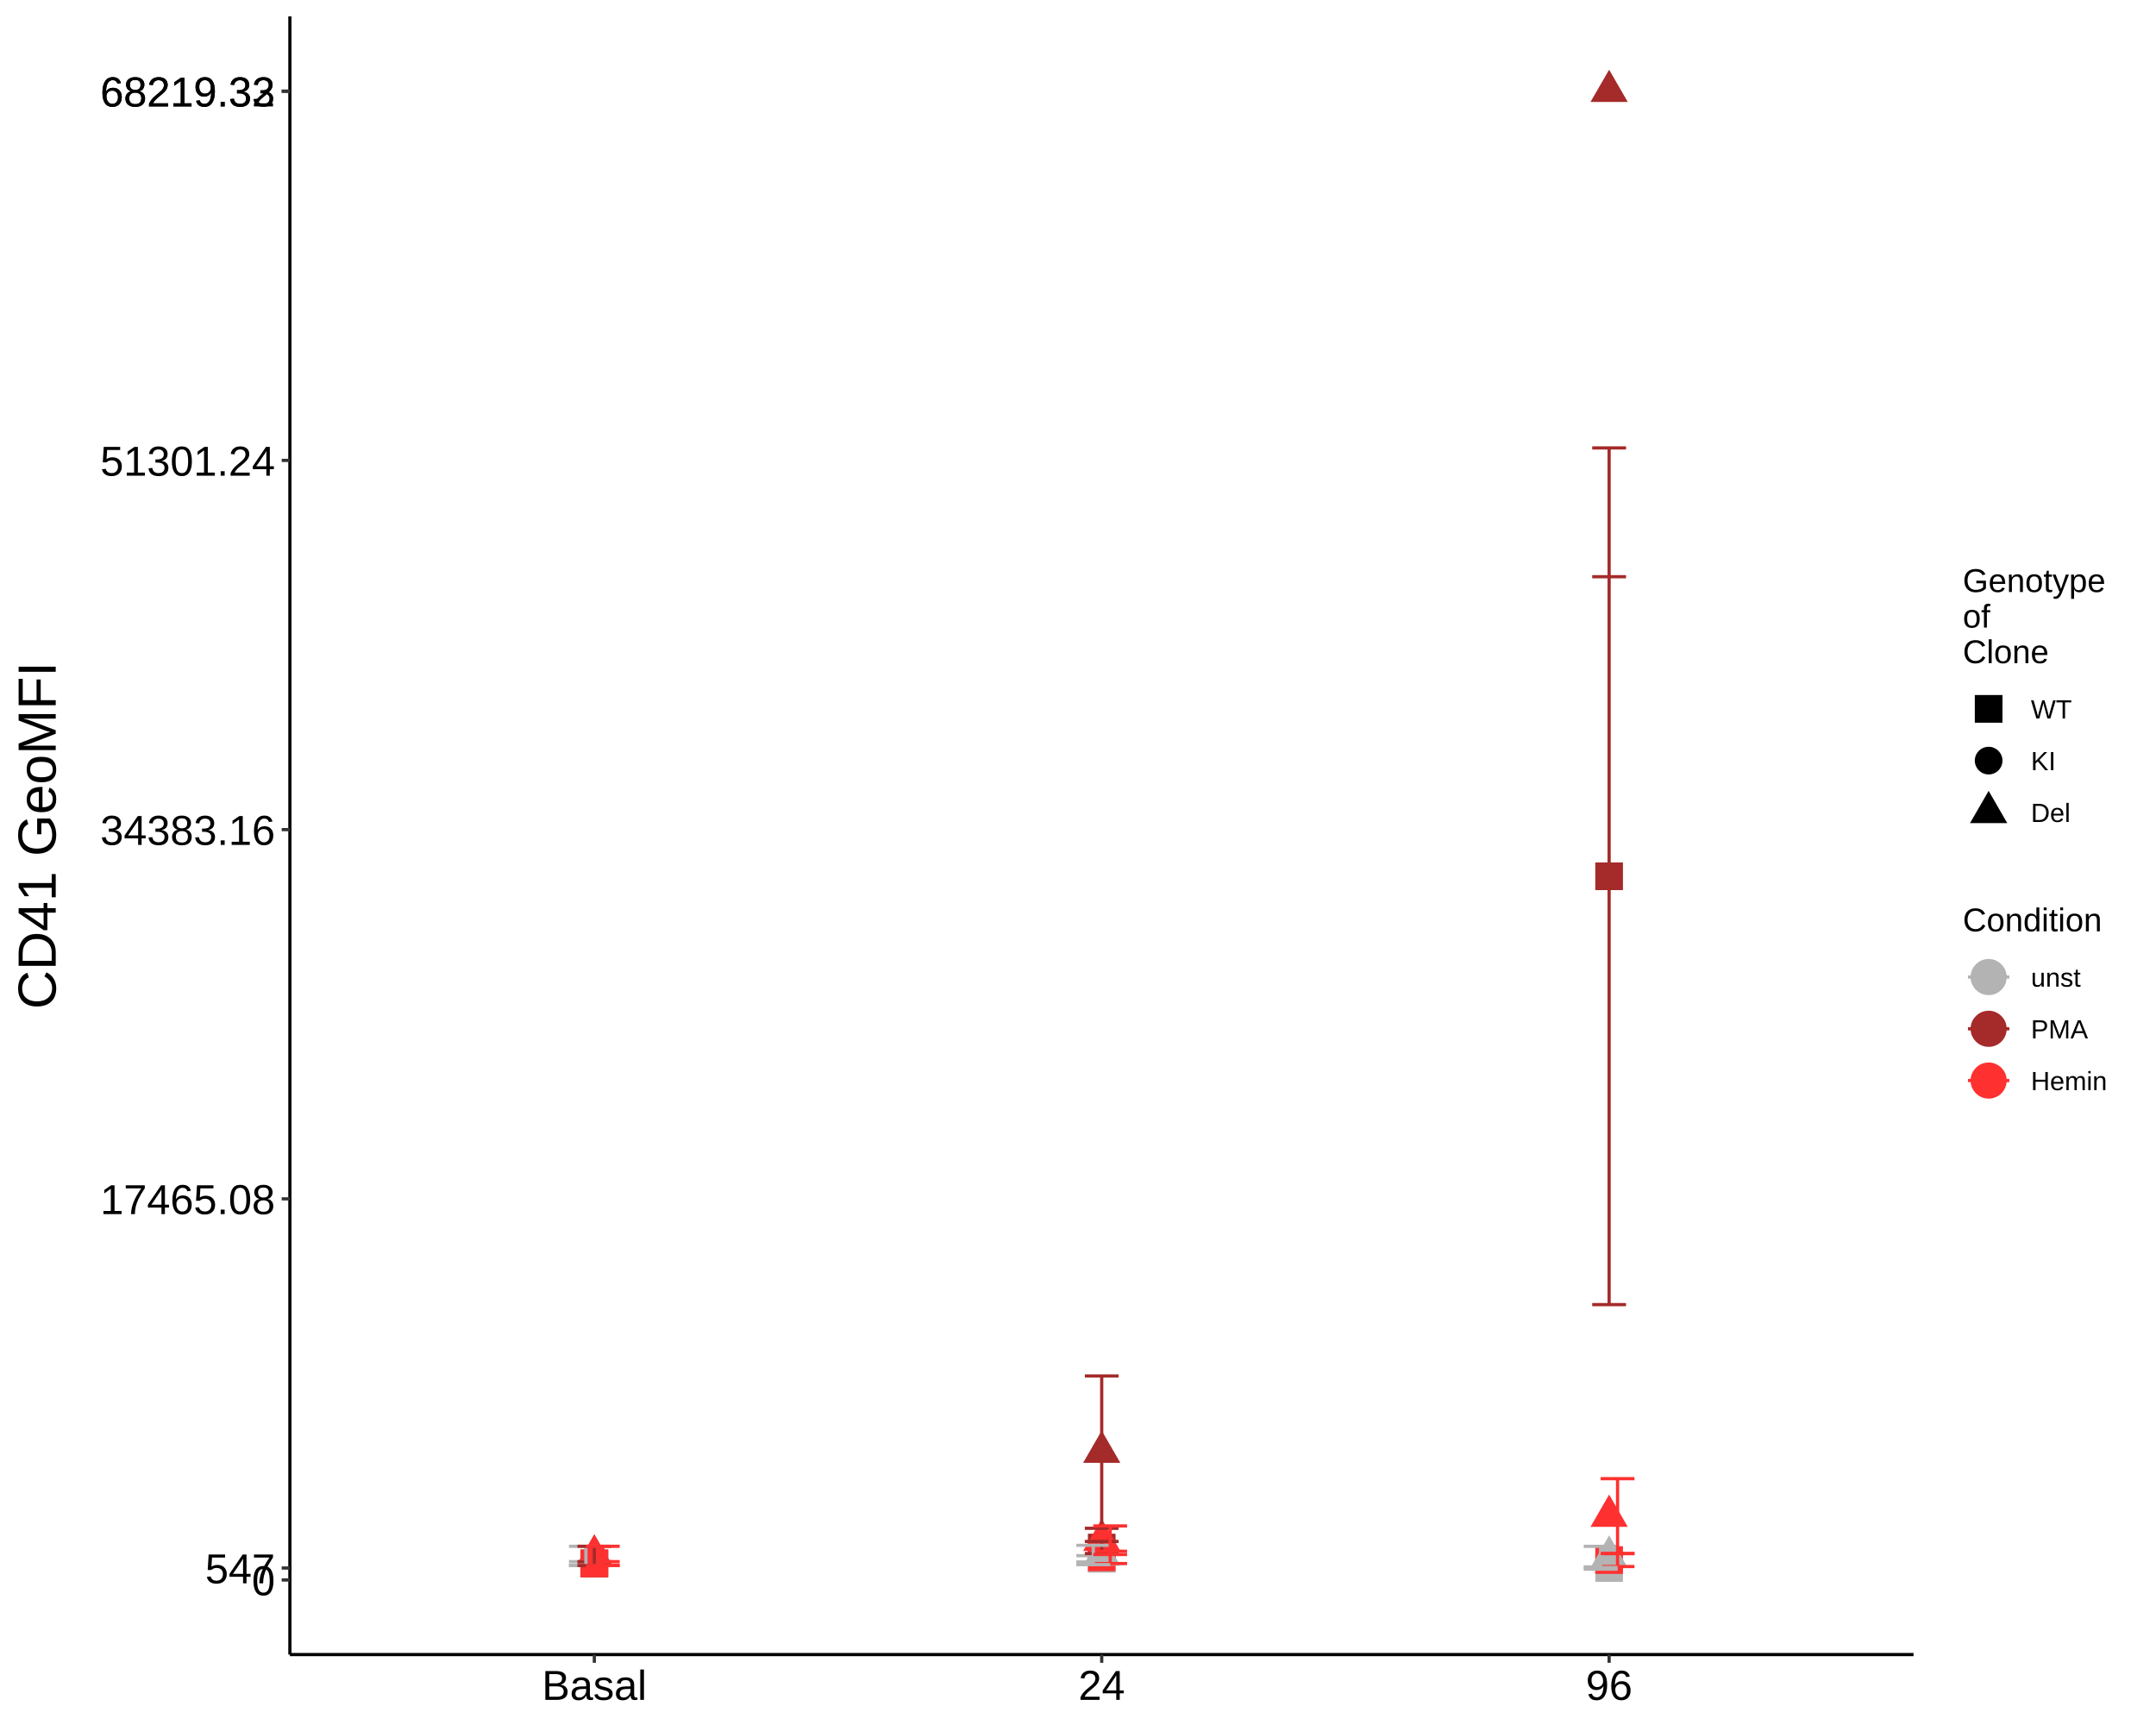
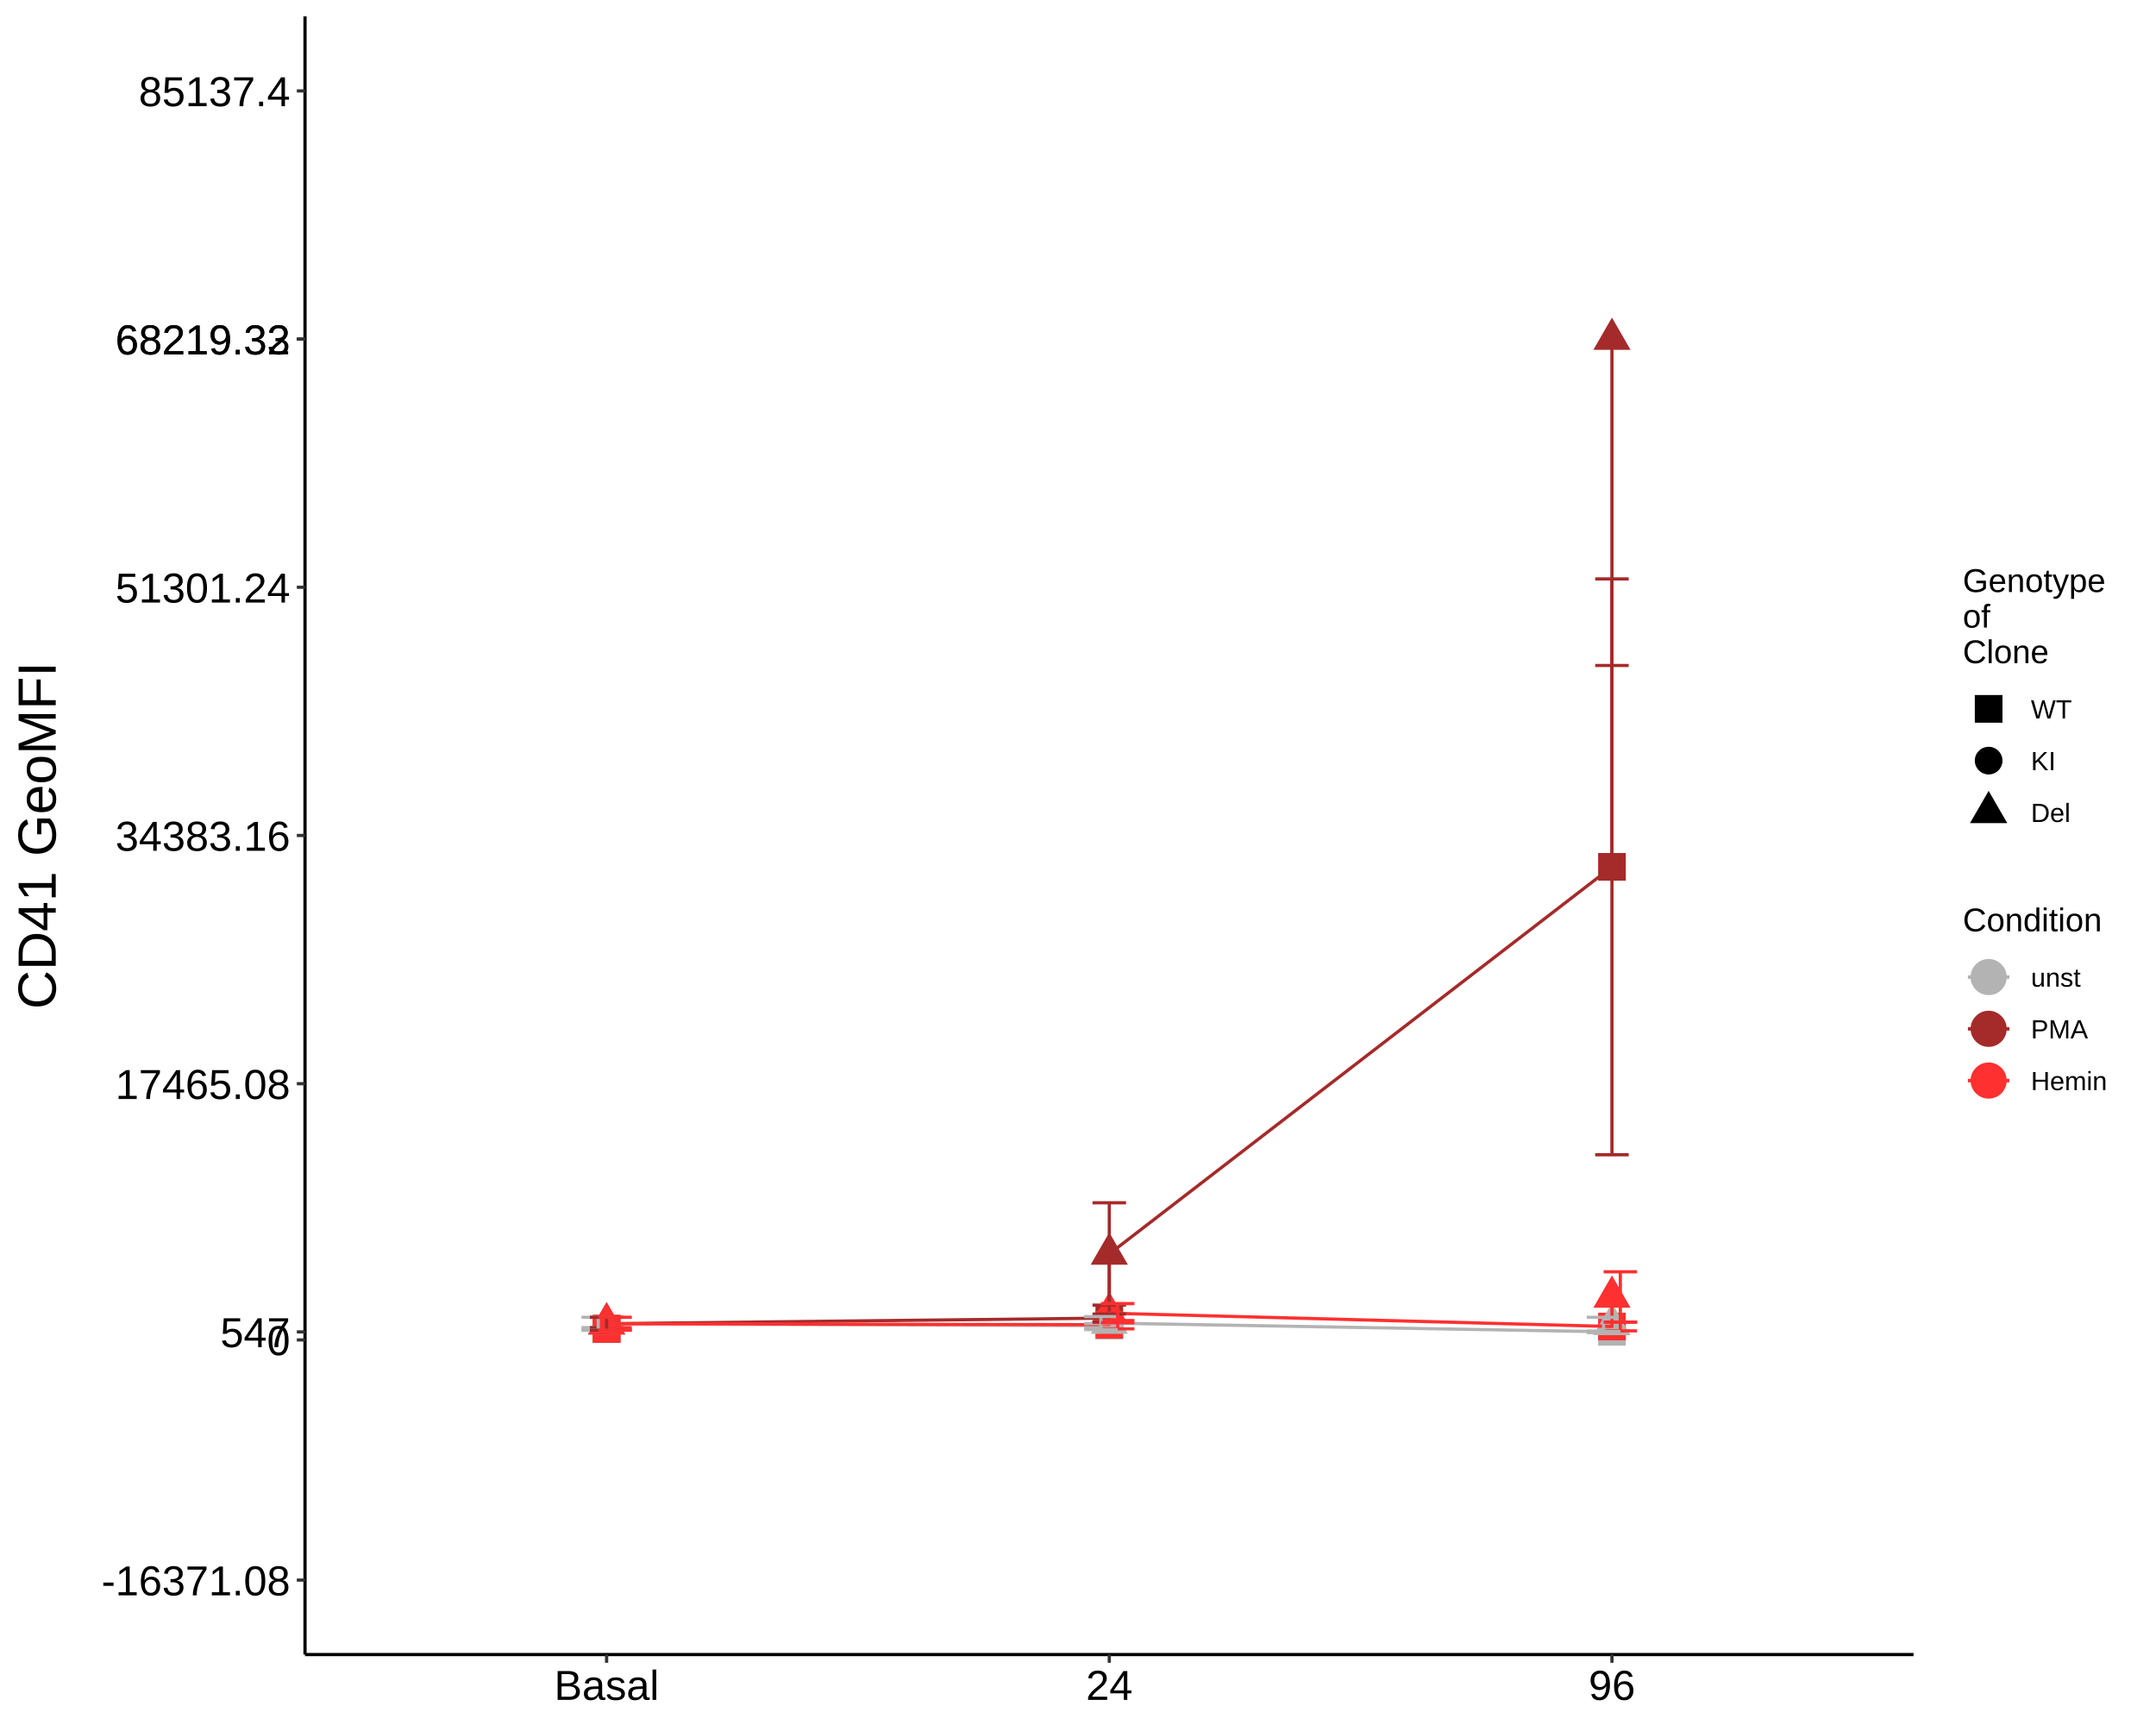
<svg xmlns="http://www.w3.org/2000/svg" class="svglite" width="720.00pt" height="576.00pt" viewBox="0 0 720.00 576.00">
  <defs>
    <style type="text/css">
    .svglite line, .svglite polyline, .svglite polygon, .svglite path, .svglite rect, .svglite circle {
      fill: none;
      stroke: #000000;
      stroke-linecap: round;
      stroke-linejoin: round;
      stroke-miterlimit: 10.00;
    }
  </style>
  </defs>
  <rect width="100%" height="100%" style="stroke: none; fill: #FFFFFF;" />
  <defs>
    <clipPath id="cpMC4wMHw3MjAuMDB8MC4wMHw1NzYuMDA=">
      <rect x="0.00" y="0.00" width="720.00" height="576.00" />
    </clipPath>
  </defs>
  <g clip-path="url(#cpMC4wMHw3MjAuMDB8MC4wMHw1NzYuMDA=)">
    <rect x="0" y="0.00" width="720.00" height="576.00" style="stroke-width: 1.07; stroke: #FFFFFF; fill: #FFFFFF;" />
  </g>
  <defs>
-     <clipPath id="cpOTYuODF8NjM5LjAzfDUuNDh8NTUyLjQ4">
-       <rect x="96.81" y="5.48" width="542.22" height="547.00" />
+     <clipPath id="cpMTAxLjg2fDYzOS4wM3w1LjQ4fDU1Mi40OA==">
+       <rect x="101.86" y="5.48" width="537.17" height="547.00" />
    </clipPath>
  </defs>
-   <g clip-path="url(#cpOTYuODF8NjM5LjAzfDUuNDh8NTUyLjQ4)">
-     <rect x="96.81" y="5.48" width="542.22" height="547.00" style="stroke-width: 1.07; stroke: none; fill: #FFFFFF;" />
-     <polygon points="193.86,526.67 203.10,526.67 203.10,517.43 193.86,517.43 " style="stroke-width: 2.83; stroke: none; fill: #B3B3B3;" />
-     <polygon points="363.31,525.13 372.54,525.13 372.54,515.90 363.31,515.90 " style="stroke-width: 2.83; stroke: none; fill: #B3B3B3;" />
-     <polygon points="532.75,528.21 541.99,528.21 541.99,518.97 532.75,518.97 " style="stroke-width: 2.83; stroke: none; fill: #B3B3B3;" />
-     <polygon points="193.86,526.67 203.10,526.67 203.10,517.43 193.86,517.43 " style="stroke-width: 2.83; stroke: none; fill: #A52A2A;" />
-     <polygon points="363.31,521.35 372.54,521.35 372.54,512.12 363.31,512.12 " style="stroke-width: 2.83; stroke: none; fill: #A52A2A;" />
-     <polygon points="532.75,297.22 541.99,297.22 541.99,287.98 532.75,287.98 " style="stroke-width: 2.83; stroke: none; fill: #A52A2A;" />
-     <polygon points="193.86,526.67 203.10,526.67 203.10,517.43 193.86,517.43 " style="stroke-width: 2.83; stroke: none; fill: #FF3030;" />
-     <polygon points="363.31,524.65 372.54,524.65 372.54,515.41 363.31,515.41 " style="stroke-width: 2.83; stroke: none; fill: #FF3030;" />
-     <polygon points="532.75,525.54 541.99,525.54 541.99,516.30 532.75,516.30 " style="stroke-width: 2.83; stroke: none; fill: #FF3030;" />
-     <polygon points="198.48,512.37 204.70,523.14 192.26,523.14 " style="stroke-width: 2.83; stroke: none; fill: #B3B3B3;" />
-     <polygon points="367.92,512.04 374.14,522.82 361.70,522.82 " style="stroke-width: 2.83; stroke: none; fill: #B3B3B3;" />
-     <polygon points="537.37,512.69 543.59,523.46 531.15,523.46 " style="stroke-width: 2.83; stroke: none; fill: #B3B3B3;" />
-     <polygon points="198.48,512.37 204.70,523.14 192.26,523.14 " style="stroke-width: 2.83; stroke: none; fill: #A52A2A;" />
-     <polygon points="367.92,477.70 374.14,488.47 361.70,488.47 " style="stroke-width: 2.83; stroke: none; fill: #A52A2A;" />
-     <polygon points="537.37,23.27 543.59,34.04 531.15,34.04 " style="stroke-width: 2.83; stroke: none; fill: #A52A2A;" />
-     <polygon points="198.48,512.37 204.70,523.14 192.26,523.14 " style="stroke-width: 2.83; stroke: none; fill: #FF3030;" />
-     <polygon points="367.92,507.12 374.14,517.89 361.70,517.89 " style="stroke-width: 2.83; stroke: none; fill: #FF3030;" />
-     <polygon points="537.37,499.05 543.59,509.83 531.15,509.83 " style="stroke-width: 2.83; stroke: none; fill: #FF3030;" />
-     <polyline points="190.01,521.46 201.31,521.46 " style="stroke-width: 1.07; stroke: #B3B3B3; stroke-linecap: butt;" />
-     <polyline points="195.66,521.46 195.66,522.65 " style="stroke-width: 1.07; stroke: #B3B3B3; stroke-linecap: butt;" />
-     <polyline points="190.01,522.65 201.31,522.65 " style="stroke-width: 1.07; stroke: #B3B3B3; stroke-linecap: butt;" />
-     <polyline points="359.45,519.45 370.75,519.45 " style="stroke-width: 1.07; stroke: #B3B3B3; stroke-linecap: butt;" />
-     <polyline points="365.10,519.45 365.10,521.57 " style="stroke-width: 1.07; stroke: #B3B3B3; stroke-linecap: butt;" />
-     <polyline points="359.45,521.57 370.75,521.57 " style="stroke-width: 1.07; stroke: #B3B3B3; stroke-linecap: butt;" />
-     <polyline points="528.90,523.22 540.19,523.22 " style="stroke-width: 1.07; stroke: #B3B3B3; stroke-linecap: butt;" />
-     <polyline points="534.54,523.22 534.54,523.97 " style="stroke-width: 1.07; stroke: #B3B3B3; stroke-linecap: butt;" />
-     <polyline points="528.90,523.97 540.19,523.97 " style="stroke-width: 1.07; stroke: #B3B3B3; stroke-linecap: butt;" />
-     <polyline points="192.83,521.46 204.13,521.46 " style="stroke-width: 1.07; stroke: #A52A2A; stroke-linecap: butt;" />
-     <polyline points="198.48,521.46 198.48,522.65 " style="stroke-width: 1.07; stroke: #A52A2A; stroke-linecap: butt;" />
-     <polyline points="192.83,522.65 204.13,522.65 " style="stroke-width: 1.07; stroke: #A52A2A; stroke-linecap: butt;" />
-     <polyline points="362.28,514.72 373.57,514.72 " style="stroke-width: 1.07; stroke: #A52A2A; stroke-linecap: butt;" />
-     <polyline points="367.92,514.72 367.92,518.75 " style="stroke-width: 1.07; stroke: #A52A2A; stroke-linecap: butt;" />
-     <polyline points="362.28,518.75 373.57,518.75 " style="stroke-width: 1.07; stroke: #A52A2A; stroke-linecap: butt;" />
-     <polyline points="531.72,149.57 543.02,149.57 " style="stroke-width: 1.07; stroke: #A52A2A; stroke-linecap: butt;" />
-     <polyline points="537.37,149.57 537.37,435.63 " style="stroke-width: 1.07; stroke: #A52A2A; stroke-linecap: butt;" />
-     <polyline points="531.72,435.63 543.02,435.63 " style="stroke-width: 1.07; stroke: #A52A2A; stroke-linecap: butt;" />
-     <polyline points="195.66,521.46 206.95,521.46 " style="stroke-width: 1.07; stroke: #FF3030; stroke-linecap: butt;" />
-     <polyline points="201.31,521.46 201.31,522.65 " style="stroke-width: 1.07; stroke: #FF3030; stroke-linecap: butt;" />
-     <polyline points="195.66,522.65 206.95,522.65 " style="stroke-width: 1.07; stroke: #FF3030; stroke-linecap: butt;" />
-     <polyline points="365.10,517.97 376.40,517.97 " style="stroke-width: 1.07; stroke: #FF3030; stroke-linecap: butt;" />
-     <polyline points="370.75,517.97 370.75,522.09 " style="stroke-width: 1.07; stroke: #FF3030; stroke-linecap: butt;" />
-     <polyline points="365.10,522.09 376.40,522.09 " style="stroke-width: 1.07; stroke: #FF3030; stroke-linecap: butt;" />
-     <polyline points="534.54,518.76 545.84,518.76 " style="stroke-width: 1.07; stroke: #FF3030; stroke-linecap: butt;" />
-     <polyline points="540.19,518.76 540.19,523.08 " style="stroke-width: 1.07; stroke: #FF3030; stroke-linecap: butt;" />
-     <polyline points="534.54,523.08 545.84,523.08 " style="stroke-width: 1.07; stroke: #FF3030; stroke-linecap: butt;" />
-     <polyline points="190.01,516.33 201.31,516.33 " style="stroke-width: 1.07; stroke: #B3B3B3; stroke-linecap: butt;" />
-     <polyline points="195.66,516.33 195.66,522.76 " style="stroke-width: 1.07; stroke: #B3B3B3; stroke-linecap: butt;" />
-     <polyline points="190.01,522.76 201.31,522.76 " style="stroke-width: 1.07; stroke: #B3B3B3; stroke-linecap: butt;" />
-     <polyline points="359.45,516.00 370.75,516.00 " style="stroke-width: 1.07; stroke: #B3B3B3; stroke-linecap: butt;" />
-     <polyline points="365.10,516.00 365.10,522.45 " style="stroke-width: 1.07; stroke: #B3B3B3; stroke-linecap: butt;" />
-     <polyline points="359.45,522.45 370.75,522.45 " style="stroke-width: 1.07; stroke: #B3B3B3; stroke-linecap: butt;" />
-     <polyline points="528.90,516.35 540.19,516.35 " style="stroke-width: 1.07; stroke: #B3B3B3; stroke-linecap: butt;" />
-     <polyline points="534.54,516.35 534.54,523.39 " style="stroke-width: 1.07; stroke: #B3B3B3; stroke-linecap: butt;" />
-     <polyline points="528.90,523.39 540.19,523.39 " style="stroke-width: 1.07; stroke: #B3B3B3; stroke-linecap: butt;" />
-     <polyline points="192.83,516.33 204.13,516.33 " style="stroke-width: 1.07; stroke: #A52A2A; stroke-linecap: butt;" />
-     <polyline points="198.48,516.33 198.48,522.76 " style="stroke-width: 1.07; stroke: #A52A2A; stroke-linecap: butt;" />
-     <polyline points="192.83,522.76 204.13,522.76 " style="stroke-width: 1.07; stroke: #A52A2A; stroke-linecap: butt;" />
-     <polyline points="362.28,459.46 373.57,459.46 " style="stroke-width: 1.07; stroke: #A52A2A; stroke-linecap: butt;" />
-     <polyline points="367.92,459.46 367.92,510.31 " style="stroke-width: 1.07; stroke: #A52A2A; stroke-linecap: butt;" />
-     <polyline points="362.28,510.31 373.57,510.31 " style="stroke-width: 1.07; stroke: #A52A2A; stroke-linecap: butt;" />
-     <polyline points="531.72,192.57 543.02,192.57 " style="stroke-width: 1.07; stroke: #A52A2A; stroke-linecap: butt;" />
-     <polyline points="195.66,516.33 206.95,516.33 " style="stroke-width: 1.07; stroke: #FF3030; stroke-linecap: butt;" />
-     <polyline points="201.31,516.33 201.31,522.76 " style="stroke-width: 1.07; stroke: #FF3030; stroke-linecap: butt;" />
-     <polyline points="195.66,522.76 206.95,522.76 " style="stroke-width: 1.07; stroke: #FF3030; stroke-linecap: butt;" />
-     <polyline points="365.10,509.53 376.40,509.53 " style="stroke-width: 1.07; stroke: #FF3030; stroke-linecap: butt;" />
-     <polyline points="370.75,509.53 370.75,519.08 " style="stroke-width: 1.07; stroke: #FF3030; stroke-linecap: butt;" />
-     <polyline points="365.10,519.08 376.40,519.08 " style="stroke-width: 1.07; stroke: #FF3030; stroke-linecap: butt;" />
-     <polyline points="534.54,493.74 545.84,493.74 " style="stroke-width: 1.07; stroke: #FF3030; stroke-linecap: butt;" />
-     <polyline points="540.19,493.74 540.19,518.74 " style="stroke-width: 1.07; stroke: #FF3030; stroke-linecap: butt;" />
-     <polyline points="534.54,518.74 545.84,518.74 " style="stroke-width: 1.07; stroke: #FF3030; stroke-linecap: butt;" />
+   <g clip-path="url(#cpMTAxLjg2fDYzOS4wM3w1LjQ4fDU1Mi40OA==)">
+     <rect x="101.86" y="5.48" width="537.17" height="547.00" style="stroke-width: 1.07; stroke: none; fill: #FFFFFF;" />
+     <polygon points="197.96,448.32 207.20,448.32 207.20,439.08 197.96,439.08 " style="stroke-width: 2.83; stroke: none; fill: #B3B3B3;" />
+     <polygon points="365.83,447.28 375.07,447.28 375.07,438.05 365.83,438.05 " style="stroke-width: 2.83; stroke: none; fill: #B3B3B3;" />
+     <polygon points="533.70,449.35 542.93,449.35 542.93,440.11 533.70,440.11 " style="stroke-width: 2.83; stroke: none; fill: #B3B3B3;" />
+     <polygon points="197.96,448.32 207.20,448.32 207.20,439.08 197.96,439.08 " style="stroke-width: 2.83; stroke: none; fill: #A52A2A;" />
+     <polygon points="365.83,444.74 375.07,444.74 375.07,435.50 365.83,435.50 " style="stroke-width: 2.83; stroke: none; fill: #A52A2A;" />
+     <polygon points="533.70,294.07 542.93,294.07 542.93,284.83 533.70,284.83 " style="stroke-width: 2.83; stroke: none; fill: #A52A2A;" />
+     <polygon points="197.96,448.32 207.20,448.32 207.20,439.08 197.96,439.08 " style="stroke-width: 2.83; stroke: none; fill: #FF3030;" />
+     <polygon points="365.83,446.96 375.07,446.96 375.07,437.72 365.83,437.72 " style="stroke-width: 2.83; stroke: none; fill: #FF3030;" />
+     <polygon points="533.70,447.55 542.93,447.55 542.93,438.32 533.70,438.32 " style="stroke-width: 2.83; stroke: none; fill: #FF3030;" />
+     <polygon points="202.58,434.83 208.80,445.60 196.36,445.60 " style="stroke-width: 2.83; stroke: none; fill: #B3B3B3;" />
+     <polygon points="370.45,434.61 376.67,445.39 364.23,445.39 " style="stroke-width: 2.83; stroke: none; fill: #B3B3B3;" />
+     <polygon points="538.31,435.05 544.53,445.82 532.10,445.82 " style="stroke-width: 2.83; stroke: none; fill: #B3B3B3;" />
+     <polygon points="202.58,434.83 208.80,445.60 196.36,445.60 " style="stroke-width: 2.83; stroke: none; fill: #A52A2A;" />
+     <polygon points="370.45,411.53 376.67,422.30 364.23,422.30 " style="stroke-width: 2.83; stroke: none; fill: #A52A2A;" />
+     <polygon points="538.31,106.04 544.53,116.82 532.10,116.82 " style="stroke-width: 2.83; stroke: none; fill: #A52A2A;" />
+     <polygon points="202.58,434.83 208.80,445.60 196.36,445.60 " style="stroke-width: 2.83; stroke: none; fill: #FF3030;" />
+     <polygon points="370.45,431.31 376.67,442.08 364.23,442.08 " style="stroke-width: 2.83; stroke: none; fill: #FF3030;" />
+     <polygon points="538.31,425.88 544.53,436.66 532.10,436.66 " style="stroke-width: 2.83; stroke: none; fill: #FF3030;" />
+     <polyline points="202.58,443.70 202.58,442.01 370.45,442.66 370.45,441.80 538.31,444.73 538.31,442.23 " style="stroke-width: 1.07; stroke: #B3B3B3; stroke-linecap: butt;" />
+     <polyline points="202.58,443.70 202.58,442.01 370.45,440.12 370.45,418.71 538.31,289.45 538.31,113.22 " style="stroke-width: 1.07; stroke: #A52A2A; stroke-linecap: butt;" />
+     <polyline points="202.58,443.70 202.58,442.01 370.45,442.34 370.45,438.49 538.31,442.94 538.31,433.07 " style="stroke-width: 1.07; stroke: #FF3030; stroke-linecap: butt;" />
+     <polyline points="194.19,443.30 205.38,443.30 " style="stroke-width: 1.07; stroke: #B3B3B3; stroke-linecap: butt;" />
+     <polyline points="199.78,443.30 199.78,444.10 " style="stroke-width: 1.07; stroke: #B3B3B3; stroke-linecap: butt;" />
+     <polyline points="194.19,444.10 205.38,444.10 " style="stroke-width: 1.07; stroke: #B3B3B3; stroke-linecap: butt;" />
+     <polyline points="362.05,441.95 373.25,441.95 " style="stroke-width: 1.07; stroke: #B3B3B3; stroke-linecap: butt;" />
+     <polyline points="367.65,441.95 367.65,443.38 " style="stroke-width: 1.07; stroke: #B3B3B3; stroke-linecap: butt;" />
+     <polyline points="362.05,443.38 373.25,443.38 " style="stroke-width: 1.07; stroke: #B3B3B3; stroke-linecap: butt;" />
+     <polyline points="529.92,444.48 541.11,444.48 " style="stroke-width: 1.07; stroke: #B3B3B3; stroke-linecap: butt;" />
+     <polyline points="535.52,444.48 535.52,444.99 " style="stroke-width: 1.07; stroke: #B3B3B3; stroke-linecap: butt;" />
+     <polyline points="529.92,444.99 541.11,444.99 " style="stroke-width: 1.07; stroke: #B3B3B3; stroke-linecap: butt;" />
+     <polyline points="196.99,443.30 208.18,443.30 " style="stroke-width: 1.07; stroke: #A52A2A; stroke-linecap: butt;" />
+     <polyline points="202.58,443.30 202.58,444.10 " style="stroke-width: 1.07; stroke: #A52A2A; stroke-linecap: butt;" />
+     <polyline points="196.99,444.10 208.18,444.10 " style="stroke-width: 1.07; stroke: #A52A2A; stroke-linecap: butt;" />
+     <polyline points="364.85,438.77 376.04,438.77 " style="stroke-width: 1.07; stroke: #A52A2A; stroke-linecap: butt;" />
+     <polyline points="370.45,438.77 370.45,441.48 " style="stroke-width: 1.07; stroke: #A52A2A; stroke-linecap: butt;" />
+     <polyline points="364.85,441.48 376.04,441.48 " style="stroke-width: 1.07; stroke: #A52A2A; stroke-linecap: butt;" />
+     <polyline points="532.72,193.30 543.91,193.30 " style="stroke-width: 1.07; stroke: #A52A2A; stroke-linecap: butt;" />
+     <polyline points="538.31,193.30 538.31,385.60 " style="stroke-width: 1.07; stroke: #A52A2A; stroke-linecap: butt;" />
+     <polyline points="532.72,385.60 543.91,385.60 " style="stroke-width: 1.07; stroke: #A52A2A; stroke-linecap: butt;" />
+     <polyline points="199.78,443.30 210.98,443.30 " style="stroke-width: 1.07; stroke: #FF3030; stroke-linecap: butt;" />
+     <polyline points="205.38,443.30 205.38,444.10 " style="stroke-width: 1.07; stroke: #FF3030; stroke-linecap: butt;" />
+     <polyline points="199.78,444.10 210.98,444.10 " style="stroke-width: 1.07; stroke: #FF3030; stroke-linecap: butt;" />
+     <polyline points="367.65,440.95 378.84,440.95 " style="stroke-width: 1.07; stroke: #FF3030; stroke-linecap: butt;" />
+     <polyline points="373.25,440.95 373.25,443.72 " style="stroke-width: 1.07; stroke: #FF3030; stroke-linecap: butt;" />
+     <polyline points="367.65,443.72 378.84,443.72 " style="stroke-width: 1.07; stroke: #FF3030; stroke-linecap: butt;" />
+     <polyline points="535.52,441.48 546.71,441.48 " style="stroke-width: 1.07; stroke: #FF3030; stroke-linecap: butt;" />
+     <polyline points="541.11,441.48 541.11,444.39 " style="stroke-width: 1.07; stroke: #FF3030; stroke-linecap: butt;" />
+     <polyline points="535.52,444.39 546.71,444.39 " style="stroke-width: 1.07; stroke: #FF3030; stroke-linecap: butt;" />
+     <polyline points="194.19,439.85 205.38,439.85 " style="stroke-width: 1.07; stroke: #B3B3B3; stroke-linecap: butt;" />
+     <polyline points="199.78,439.85 199.78,444.18 " style="stroke-width: 1.07; stroke: #B3B3B3; stroke-linecap: butt;" />
+     <polyline points="194.19,444.18 205.38,444.18 " style="stroke-width: 1.07; stroke: #B3B3B3; stroke-linecap: butt;" />
+     <polyline points="362.05,439.63 373.25,439.63 " style="stroke-width: 1.07; stroke: #B3B3B3; stroke-linecap: butt;" />
+     <polyline points="367.65,439.63 367.65,443.97 " style="stroke-width: 1.07; stroke: #B3B3B3; stroke-linecap: butt;" />
+     <polyline points="362.05,443.97 373.25,443.97 " style="stroke-width: 1.07; stroke: #B3B3B3; stroke-linecap: butt;" />
+     <polyline points="529.92,439.86 541.11,439.86 " style="stroke-width: 1.07; stroke: #B3B3B3; stroke-linecap: butt;" />
+     <polyline points="535.52,439.86 535.52,444.60 " style="stroke-width: 1.07; stroke: #B3B3B3; stroke-linecap: butt;" />
+     <polyline points="529.92,444.60 541.11,444.60 " style="stroke-width: 1.07; stroke: #B3B3B3; stroke-linecap: butt;" />
+     <polyline points="196.99,439.85 208.18,439.85 " style="stroke-width: 1.07; stroke: #A52A2A; stroke-linecap: butt;" />
+     <polyline points="202.58,439.85 202.58,444.18 " style="stroke-width: 1.07; stroke: #A52A2A; stroke-linecap: butt;" />
+     <polyline points="196.99,444.18 208.18,444.18 " style="stroke-width: 1.07; stroke: #A52A2A; stroke-linecap: butt;" />
+     <polyline points="364.85,401.62 376.04,401.62 " style="stroke-width: 1.07; stroke: #A52A2A; stroke-linecap: butt;" />
+     <polyline points="370.45,401.62 370.45,435.80 " style="stroke-width: 1.07; stroke: #A52A2A; stroke-linecap: butt;" />
+     <polyline points="364.85,435.80 376.04,435.80 " style="stroke-width: 1.07; stroke: #A52A2A; stroke-linecap: butt;" />
+     <polyline points="532.72,222.21 543.91,222.21 " style="stroke-width: 1.07; stroke: #A52A2A; stroke-linecap: butt;" />
+     <polyline points="199.78,439.85 210.98,439.85 " style="stroke-width: 1.07; stroke: #FF3030; stroke-linecap: butt;" />
+     <polyline points="205.38,439.85 205.38,444.18 " style="stroke-width: 1.07; stroke: #FF3030; stroke-linecap: butt;" />
+     <polyline points="199.78,444.18 210.98,444.18 " style="stroke-width: 1.07; stroke: #FF3030; stroke-linecap: butt;" />
+     <polyline points="367.65,435.28 378.84,435.28 " style="stroke-width: 1.07; stroke: #FF3030; stroke-linecap: butt;" />
+     <polyline points="373.25,435.28 373.25,441.70 " style="stroke-width: 1.07; stroke: #FF3030; stroke-linecap: butt;" />
+     <polyline points="367.65,441.70 378.84,441.70 " style="stroke-width: 1.07; stroke: #FF3030; stroke-linecap: butt;" />
+     <polyline points="535.52,424.66 546.71,424.66 " style="stroke-width: 1.07; stroke: #FF3030; stroke-linecap: butt;" />
+     <polyline points="541.11,424.66 541.11,441.47 " style="stroke-width: 1.07; stroke: #FF3030; stroke-linecap: butt;" />
+     <polyline points="535.52,441.47 546.71,441.47 " style="stroke-width: 1.07; stroke: #FF3030; stroke-linecap: butt;" />
  </g>
  <g clip-path="url(#cpMC4wMHw3MjAuMDB8MC4wMHw1NzYuMDA=)">
-     <polyline points="96.81,552.48 96.81,5.48 " style="stroke-width: 1.07; stroke-linecap: butt;" />
-     <text x="91.88" y="532.68" text-anchor="end" style="font-size: 14.00px; font-family: Arimo;" textLength="8.91px" lengthAdjust="spacingAndGlyphs">0</text>
-     <text x="91.88" y="528.69" text-anchor="end" style="font-size: 14.00px; font-family: Arimo;" textLength="26.72px" lengthAdjust="spacingAndGlyphs">547</text>
-     <text x="91.88" y="405.41" text-anchor="end" style="font-size: 14.00px; font-family: Arimo;" textLength="66.79px" lengthAdjust="spacingAndGlyphs">17465.08</text>
-     <text x="91.88" y="282.12" text-anchor="end" style="font-size: 14.00px; font-family: Arimo;" textLength="66.79px" lengthAdjust="spacingAndGlyphs">34383.16</text>
-     <text x="91.88" y="158.84" text-anchor="end" style="font-size: 14.00px; font-family: Arimo;" textLength="66.79px" lengthAdjust="spacingAndGlyphs">51301.24</text>
-     <text x="91.88" y="35.55" text-anchor="end" style="font-size: 14.00px; font-family: Arimo;" textLength="66.79px" lengthAdjust="spacingAndGlyphs">68219.32</text>
-     <text x="91.88" y="35.55" text-anchor="end" style="font-size: 14.00px; font-family: Arimo;" textLength="66.79px" lengthAdjust="spacingAndGlyphs">68219.33</text>
-     <polyline points="94.07,527.58 96.81,527.58 " style="stroke-width: 1.07; stroke: #333333; stroke-linecap: butt;" />
-     <polyline points="94.07,523.59 96.81,523.59 " style="stroke-width: 1.07; stroke: #333333; stroke-linecap: butt;" />
-     <polyline points="94.07,400.31 96.81,400.31 " style="stroke-width: 1.07; stroke: #333333; stroke-linecap: butt;" />
-     <polyline points="94.07,277.02 96.81,277.02 " style="stroke-width: 1.07; stroke: #333333; stroke-linecap: butt;" />
-     <polyline points="94.07,153.74 96.81,153.74 " style="stroke-width: 1.07; stroke: #333333; stroke-linecap: butt;" />
-     <polyline points="94.07,30.45 96.81,30.45 " style="stroke-width: 1.07; stroke: #333333; stroke-linecap: butt;" />
-     <polyline points="94.07,30.45 96.81,30.45 " style="stroke-width: 1.07; stroke: #333333; stroke-linecap: butt;" />
-     <polyline points="96.81,552.48 639.03,552.48 " style="stroke-width: 1.07; stroke-linecap: butt;" />
-     <polyline points="198.48,555.22 198.48,552.48 " style="stroke-width: 1.07; stroke: #333333; stroke-linecap: butt;" />
-     <polyline points="367.92,555.22 367.92,552.48 " style="stroke-width: 1.07; stroke: #333333; stroke-linecap: butt;" />
-     <polyline points="537.37,555.22 537.37,552.48 " style="stroke-width: 1.07; stroke: #333333; stroke-linecap: butt;" />
-     <text x="198.48" y="567.61" text-anchor="middle" style="font-size: 14.00px; font-family: Arimo;" textLength="37.94px" lengthAdjust="spacingAndGlyphs">Basal</text>
-     <text x="367.92" y="567.61" text-anchor="middle" style="font-size: 14.00px; font-family: Arimo;" textLength="17.81px" lengthAdjust="spacingAndGlyphs">24</text>
-     <text x="537.37" y="567.61" text-anchor="middle" style="font-size: 14.00px; font-family: Arimo;" textLength="17.81px" lengthAdjust="spacingAndGlyphs">96</text>
+     <polyline points="101.86,552.48 101.86,5.48 " style="stroke-width: 1.07; stroke-linecap: butt;" />
+     <text x="96.93" y="532.71" text-anchor="end" style="font-size: 14.00px; font-family: Arimo;" textLength="71.84px" lengthAdjust="spacingAndGlyphs">-16371.08</text>
+     <text x="96.93" y="452.51" text-anchor="end" style="font-size: 14.00px; font-family: Arimo;" textLength="8.91px" lengthAdjust="spacingAndGlyphs">0</text>
+     <text x="96.93" y="449.83" text-anchor="end" style="font-size: 14.00px; font-family: Arimo;" textLength="26.72px" lengthAdjust="spacingAndGlyphs">547</text>
+     <text x="96.93" y="366.96" text-anchor="end" style="font-size: 14.00px; font-family: Arimo;" textLength="66.79px" lengthAdjust="spacingAndGlyphs">17465.08</text>
+     <text x="96.93" y="284.08" text-anchor="end" style="font-size: 14.00px; font-family: Arimo;" textLength="66.79px" lengthAdjust="spacingAndGlyphs">34383.16</text>
+     <text x="96.93" y="201.20" text-anchor="end" style="font-size: 14.00px; font-family: Arimo;" textLength="66.79px" lengthAdjust="spacingAndGlyphs">51301.24</text>
+     <text x="96.93" y="118.33" text-anchor="end" style="font-size: 14.00px; font-family: Arimo;" textLength="66.79px" lengthAdjust="spacingAndGlyphs">68219.32</text>
+     <text x="96.93" y="118.33" text-anchor="end" style="font-size: 14.00px; font-family: Arimo;" textLength="66.79px" lengthAdjust="spacingAndGlyphs">68219.33</text>
+     <text x="96.93" y="35.45" text-anchor="end" style="font-size: 14.00px; font-family: Arimo;" textLength="57.89px" lengthAdjust="spacingAndGlyphs">85137.4</text>
+     <polyline points="99.12,527.61 101.86,527.61 " style="stroke-width: 1.07; stroke: #333333; stroke-linecap: butt;" />
+     <polyline points="99.12,447.41 101.86,447.41 " style="stroke-width: 1.07; stroke: #333333; stroke-linecap: butt;" />
+     <polyline points="99.12,444.73 101.86,444.73 " style="stroke-width: 1.07; stroke: #333333; stroke-linecap: butt;" />
+     <polyline points="99.12,361.86 101.86,361.86 " style="stroke-width: 1.07; stroke: #333333; stroke-linecap: butt;" />
+     <polyline points="99.12,278.98 101.86,278.98 " style="stroke-width: 1.07; stroke: #333333; stroke-linecap: butt;" />
+     <polyline points="99.12,196.10 101.86,196.10 " style="stroke-width: 1.07; stroke: #333333; stroke-linecap: butt;" />
+     <polyline points="99.12,113.22 101.86,113.22 " style="stroke-width: 1.07; stroke: #333333; stroke-linecap: butt;" />
+     <polyline points="99.12,113.22 101.86,113.22 " style="stroke-width: 1.07; stroke: #333333; stroke-linecap: butt;" />
+     <polyline points="99.12,30.35 101.86,30.35 " style="stroke-width: 1.07; stroke: #333333; stroke-linecap: butt;" />
+     <polyline points="101.86,552.48 639.03,552.48 " style="stroke-width: 1.07; stroke-linecap: butt;" />
+     <polyline points="202.58,555.22 202.58,552.48 " style="stroke-width: 1.07; stroke: #333333; stroke-linecap: butt;" />
+     <polyline points="370.45,555.22 370.45,552.48 " style="stroke-width: 1.07; stroke: #333333; stroke-linecap: butt;" />
+     <polyline points="538.31,555.22 538.31,552.48 " style="stroke-width: 1.07; stroke: #333333; stroke-linecap: butt;" />
+     <text x="202.58" y="567.61" text-anchor="middle" style="font-size: 14.00px; font-family: Arimo;" textLength="37.94px" lengthAdjust="spacingAndGlyphs">Basal</text>
+     <text x="370.45" y="567.61" text-anchor="middle" style="font-size: 14.00px; font-family: Arimo;" textLength="17.81px" lengthAdjust="spacingAndGlyphs">24</text>
+     <text x="538.31" y="567.61" text-anchor="middle" style="font-size: 14.00px; font-family: Arimo;" textLength="17.81px" lengthAdjust="spacingAndGlyphs">96</text>
    <text transform="translate(18.61,278.98) rotate(-90)" text-anchor="middle" style="font-size: 18.00px; font-family: Arimo;" textLength="122.29px" lengthAdjust="spacingAndGlyphs">CD41 GeoMFI</text>
    <rect x="649.99" y="183.03" width="64.53" height="102.35" style="stroke-width: 1.07; stroke: none; fill: #FFFFFF;" />
    <text x="655.47" y="197.68" style="font-size: 11.00px; font-family: Arimo;" textLength="53.57px" lengthAdjust="spacingAndGlyphs">Genotype</text>
    <text x="655.47" y="209.56" style="font-size: 11.00px; font-family: Arimo;" textLength="10.61px" lengthAdjust="spacingAndGlyphs">of</text>
    <text x="655.47" y="221.44" style="font-size: 11.00px; font-family: Arimo;" textLength="31.21px" lengthAdjust="spacingAndGlyphs">Clone</text>
    <polygon points="659.49,241.32 668.73,241.32 668.73,232.08 659.49,232.08 " style="stroke-width: 2.83; stroke: none; fill: #000000;" />
    <circle cx="664.11" cy="253.98" r="4.62" style="stroke-width: 2.83; stroke: none; fill: #000000;" />
    <polygon points="664.11,264.08 670.33,274.85 657.89,274.85 " style="stroke-width: 2.83; stroke: none; fill: #000000;" />
    <text x="678.23" y="239.91" style="font-size: 8.80px; font-family: Arimo;" textLength="14.07px" lengthAdjust="spacingAndGlyphs">WT</text>
    <text x="678.23" y="257.19" style="font-size: 8.80px; font-family: Arimo;" textLength="8.36px" lengthAdjust="spacingAndGlyphs">KI</text>
    <text x="678.23" y="274.47" style="font-size: 8.80px; font-family: Arimo;" textLength="14.64px" lengthAdjust="spacingAndGlyphs">Del</text>
    <rect x="649.99" y="296.34" width="63.46" height="78.59" style="stroke-width: 1.07; stroke: none; fill: #FFFFFF;" />
    <text x="655.47" y="310.98" style="font-size: 11.00px; font-family: Arimo;" textLength="52.50px" lengthAdjust="spacingAndGlyphs">Condition</text>
    <circle cx="664.11" cy="326.25" r="4.62" style="stroke-width: 2.83; stroke: #B3B3B3; fill: #B3B3B3;" />
    <line x1="657.20" y1="326.25" x2="671.03" y2="326.25" style="stroke-width: 1.07; stroke: #B3B3B3; stroke-linecap: butt;" />
+     <line x1="657.20" y1="326.25" x2="671.03" y2="326.25" style="stroke-width: 1.07; stroke: #B3B3B3; stroke-linecap: butt;" />
    <circle cx="664.11" cy="343.53" r="4.62" style="stroke-width: 2.83; stroke: #A52A2A; fill: #A52A2A;" />
    <line x1="657.20" y1="343.53" x2="671.03" y2="343.53" style="stroke-width: 1.07; stroke: #A52A2A; stroke-linecap: butt;" />
+     <line x1="657.20" y1="343.53" x2="671.03" y2="343.53" style="stroke-width: 1.07; stroke: #A52A2A; stroke-linecap: butt;" />
    <circle cx="664.11" cy="360.81" r="4.62" style="stroke-width: 2.83; stroke: #FF3030; fill: #FF3030;" />
+     <line x1="657.20" y1="360.81" x2="671.03" y2="360.81" style="stroke-width: 1.07; stroke: #FF3030; stroke-linecap: butt;" />
    <line x1="657.20" y1="360.81" x2="671.03" y2="360.81" style="stroke-width: 1.07; stroke: #FF3030; stroke-linecap: butt;" />
    <text x="678.23" y="329.46" style="font-size: 8.80px; font-family: Arimo;" textLength="19.18px" lengthAdjust="spacingAndGlyphs">unst</text>
    <text x="678.23" y="346.74" style="font-size: 8.80px; font-family: Arimo;" textLength="18.91px" lengthAdjust="spacingAndGlyphs">PMA</text>
    <text x="678.23" y="364.02" style="font-size: 8.80px; font-family: Arimo;" textLength="28.62px" lengthAdjust="spacingAndGlyphs">Hemin</text>
  </g>
</svg>
